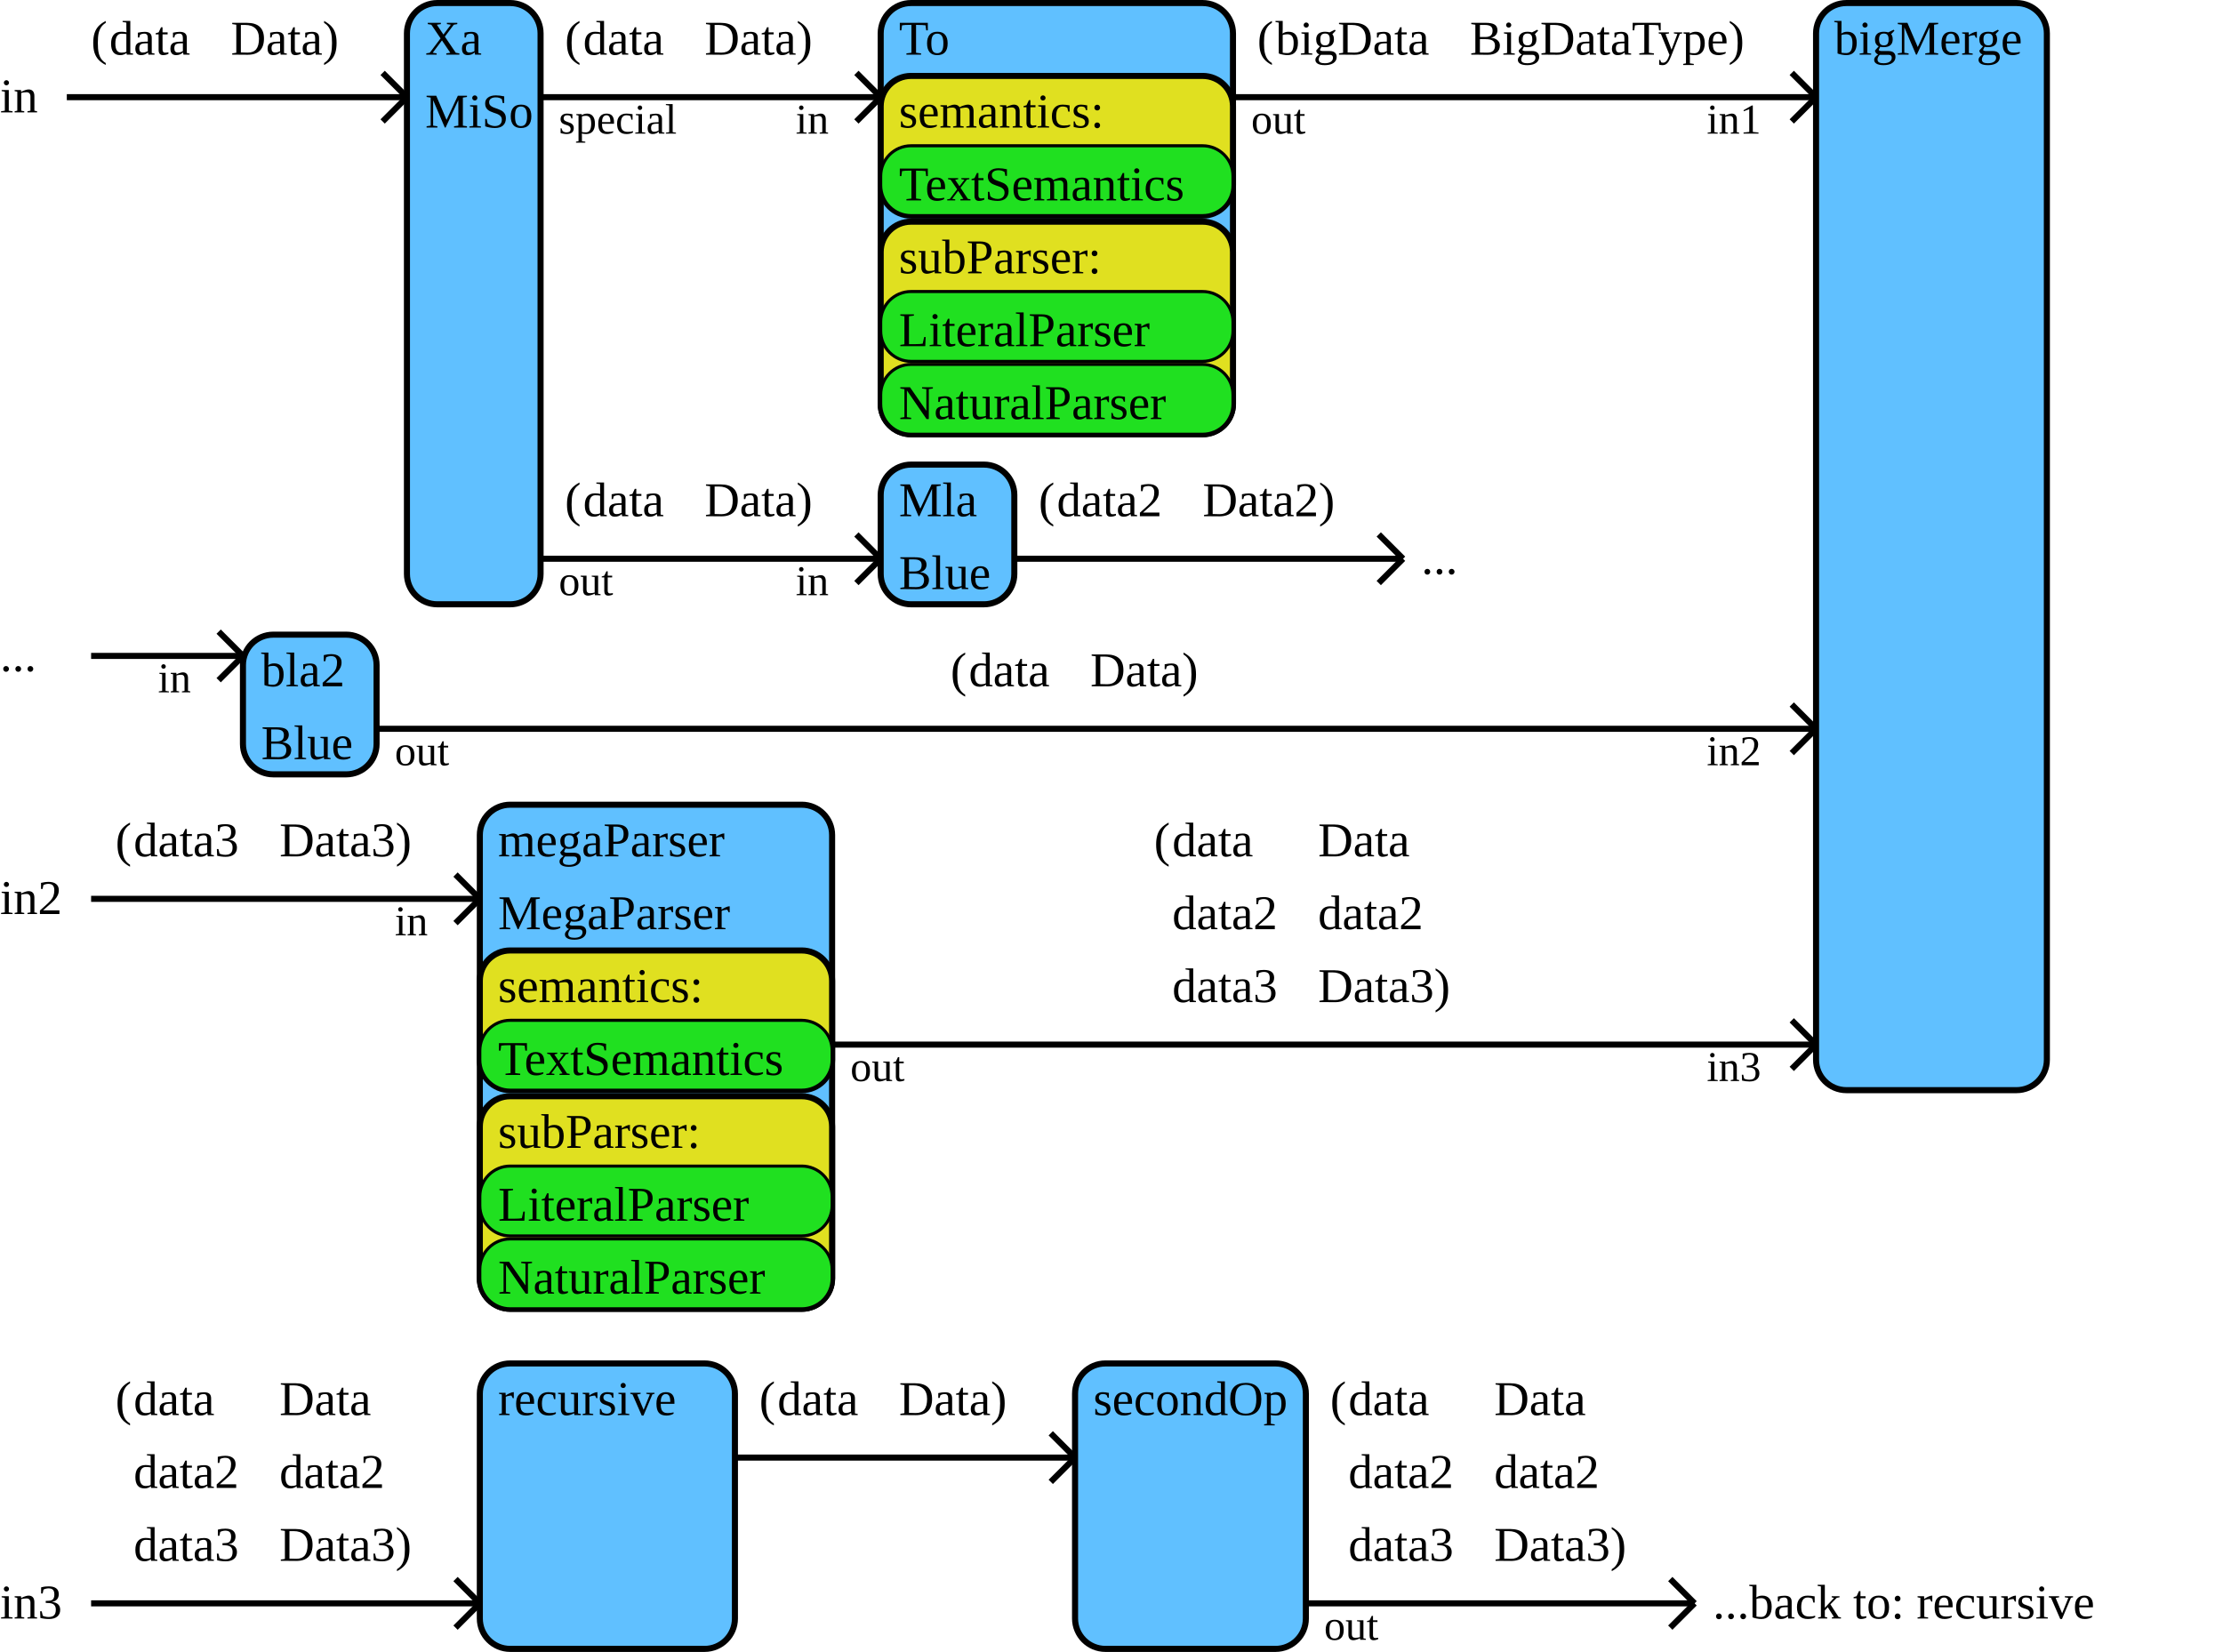
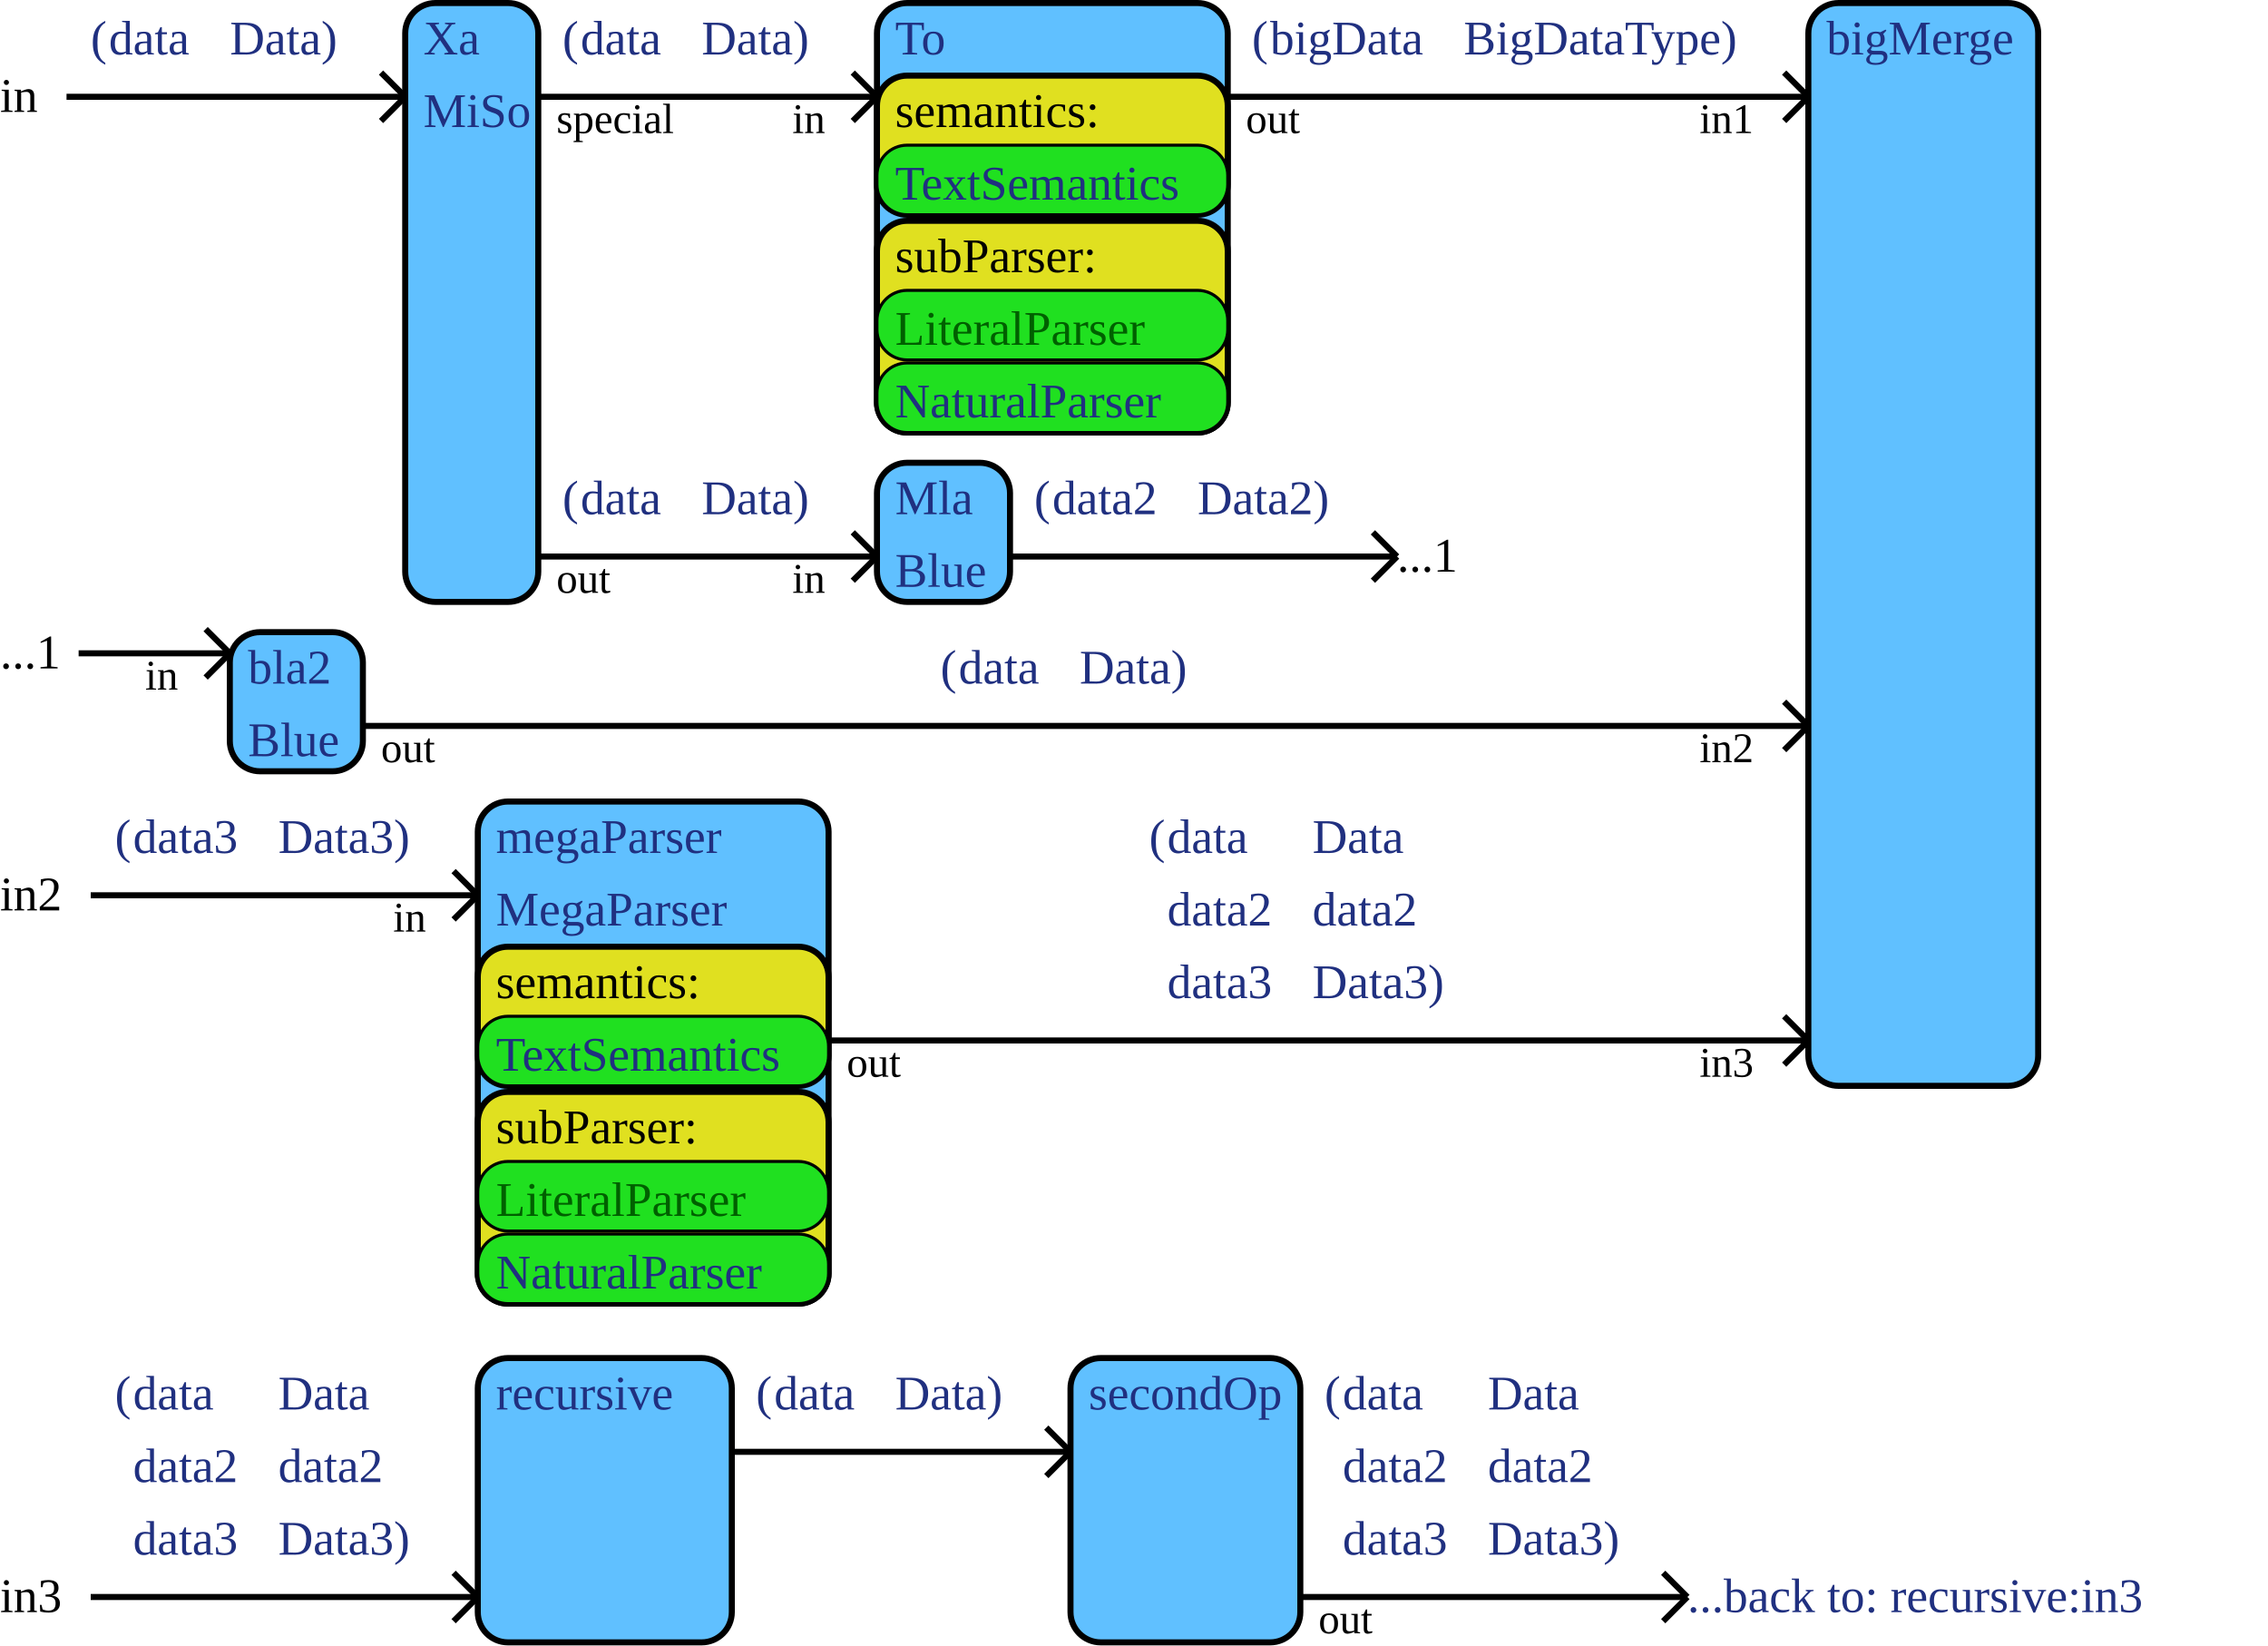
- <svg xmlns="http://www.w3.org/2000/svg" version="1.1" width="732px" height="544px">
-   <rect fill="rgb(255,255,255)" fill-opacity="1" stroke="none" stroke-opacity="1" stroke-width="0" width="732" height="544" x="0" y="0" />
+ <svg xmlns="http://www.w3.org/2000/svg" version="1.1" viewBox="0 0 750 544" width="750px" height="544px">
+   <rect fill="rgb(255,255,255)" fill-opacity="1" width="750" height="544" x="0" y="0" />
  <line stroke="rgb(0,0,0)" stroke-opacity="1.0" stroke-width="2" x1="22" y1="32" x2="134" y2="32" />
  <line stroke="rgb(0,0,0)" stroke-opacity="1.0" stroke-width="2" x1="126" y1="24" x2="134" y2="32" />
  <line stroke="rgb(0,0,0)" stroke-opacity="1.0" stroke-width="2" x1="126" y1="40" x2="134" y2="32" />
  <line stroke="rgb(0,0,0)" stroke-opacity="1.0" stroke-width="2" x1="178" y1="32" x2="290" y2="32" />
  <line stroke="rgb(0,0,0)" stroke-opacity="1.0" stroke-width="2" x1="282" y1="24" x2="290" y2="32" />
  <line stroke="rgb(0,0,0)" stroke-opacity="1.0" stroke-width="2" x1="282" y1="40" x2="290" y2="32" />
  <line stroke="rgb(0,0,0)" stroke-opacity="1.0" stroke-width="2" x1="406" y1="32" x2="598" y2="32" />
  <line stroke="rgb(0,0,0)" stroke-opacity="1.0" stroke-width="2" x1="590" y1="24" x2="598" y2="32" />
  <line stroke="rgb(0,0,0)" stroke-opacity="1.0" stroke-width="2" x1="590" y1="40" x2="598" y2="32" />
  <line stroke="rgb(0,0,0)" stroke-opacity="1.0" stroke-width="2" x1="178" y1="184" x2="290" y2="184" />
  <line stroke="rgb(0,0,0)" stroke-opacity="1.0" stroke-width="2" x1="282" y1="176" x2="290" y2="184" />
  <line stroke="rgb(0,0,0)" stroke-opacity="1.0" stroke-width="2" x1="282" y1="192" x2="290" y2="184" />
  <line stroke="rgb(0,0,0)" stroke-opacity="1.0" stroke-width="2" x1="334" y1="184" x2="462" y2="184" />
  <line stroke="rgb(0,0,0)" stroke-opacity="1.0" stroke-width="2" x1="454" y1="176" x2="462" y2="184" />
  <line stroke="rgb(0,0,0)" stroke-opacity="1.0" stroke-width="2" x1="454" y1="192" x2="462" y2="184" />
-   <line stroke="rgb(0,0,0)" stroke-opacity="1.0" stroke-width="2" x1="30" y1="216" x2="80" y2="216" />
-   <line stroke="rgb(0,0,0)" stroke-opacity="1.0" stroke-width="2" x1="72" y1="208" x2="80" y2="216" />
-   <line stroke="rgb(0,0,0)" stroke-opacity="1.0" stroke-width="2" x1="72" y1="224" x2="80" y2="216" />
-   <line stroke="rgb(0,0,0)" stroke-opacity="1.0" stroke-width="2" x1="124" y1="240" x2="598" y2="240" />
+   <line stroke="rgb(0,0,0)" stroke-opacity="1.0" stroke-width="2" x1="26" y1="216" x2="76" y2="216" />
+   <line stroke="rgb(0,0,0)" stroke-opacity="1.0" stroke-width="2" x1="68" y1="208" x2="76" y2="216" />
+   <line stroke="rgb(0,0,0)" stroke-opacity="1.0" stroke-width="2" x1="68" y1="224" x2="76" y2="216" />
+   <line stroke="rgb(0,0,0)" stroke-opacity="1.0" stroke-width="2" x1="120" y1="240" x2="598" y2="240" />
  <line stroke="rgb(0,0,0)" stroke-opacity="1.0" stroke-width="2" x1="590" y1="232" x2="598" y2="240" />
  <line stroke="rgb(0,0,0)" stroke-opacity="1.0" stroke-width="2" x1="590" y1="248" x2="598" y2="240" />
  <line stroke="rgb(0,0,0)" stroke-opacity="1.0" stroke-width="2" x1="30" y1="296" x2="158" y2="296" />
  <line stroke="rgb(0,0,0)" stroke-opacity="1.0" stroke-width="2" x1="150" y1="288" x2="158" y2="296" />
  <line stroke="rgb(0,0,0)" stroke-opacity="1.0" stroke-width="2" x1="150" y1="304" x2="158" y2="296" />
  <line stroke="rgb(0,0,0)" stroke-opacity="1.0" stroke-width="2" x1="274" y1="344" x2="598" y2="344" />
  <line stroke="rgb(0,0,0)" stroke-opacity="1.0" stroke-width="2" x1="590" y1="336" x2="598" y2="344" />
  <line stroke="rgb(0,0,0)" stroke-opacity="1.0" stroke-width="2" x1="590" y1="352" x2="598" y2="344" />
  <line stroke="rgb(0,0,0)" stroke-opacity="1.0" stroke-width="2" x1="242" y1="480" x2="354" y2="480" />
  <line stroke="rgb(0,0,0)" stroke-opacity="1.0" stroke-width="2" x1="346" y1="472" x2="354" y2="480" />
  <line stroke="rgb(0,0,0)" stroke-opacity="1.0" stroke-width="2" x1="346" y1="488" x2="354" y2="480" />
  <line stroke="rgb(0,0,0)" stroke-opacity="1.0" stroke-width="2" x1="30" y1="528" x2="158" y2="528" />
  <line stroke="rgb(0,0,0)" stroke-opacity="1.0" stroke-width="2" x1="150" y1="520" x2="158" y2="528" />
  <line stroke="rgb(0,0,0)" stroke-opacity="1.0" stroke-width="2" x1="150" y1="536" x2="158" y2="528" />
  <line stroke="rgb(0,0,0)" stroke-opacity="1.0" stroke-width="2" x1="430" y1="528" x2="558" y2="528" />
  <line stroke="rgb(0,0,0)" stroke-opacity="1.0" stroke-width="2" x1="550" y1="520" x2="558" y2="528" />
  <line stroke="rgb(0,0,0)" stroke-opacity="1.0" stroke-width="2" x1="550" y1="536" x2="558" y2="528" />
  <rect fill="rgb(96,192,255)" fill-opacity="1.0" stroke="rgb(0,0,0)" stroke-opacity="1.0" stroke-width="2" width="44" height="198" x="134" y="1" rx="10" />
  <rect fill="rgb(96,192,255)" fill-opacity="1.0" stroke="rgb(0,0,0)" stroke-opacity="1.0" stroke-width="2" width="116" height="142" x="290" y="1" rx="10" />
  <rect fill="rgb(96,192,255)" fill-opacity="1.0" stroke="rgb(0,0,0)" stroke-opacity="1.0" stroke-width="2" width="76" height="358" x="598" y="1" rx="10" />
  <rect fill="rgb(224,224,32)" fill-opacity="1.0" stroke="rgb(0,0,0)" stroke-opacity="1.0" stroke-width="2" width="116" height="46" x="290" y="25" rx="10" />
  <rect fill="rgb(32,224,32)" fill-opacity="1.0" stroke="rgb(0,0,0)" stroke-opacity="1.0" stroke-width="1" width="116" height="23" x="290" y="48" rx="10" />
  <rect fill="rgb(224,224,32)" fill-opacity="1.0" stroke="rgb(0,0,0)" stroke-opacity="1.0" stroke-width="2" width="116" height="70" x="290" y="73" rx="10" />
  <rect fill="rgb(32,224,32)" fill-opacity="1.0" stroke="rgb(0,0,0)" stroke-opacity="1.0" stroke-width="1" width="116" height="23" x="290" y="96" rx="10" />
  <rect fill="rgb(32,224,32)" fill-opacity="1.0" stroke="rgb(0,0,0)" stroke-opacity="1.0" stroke-width="1" width="116" height="23" x="290" y="120" rx="10" />
  <rect fill="rgb(96,192,255)" fill-opacity="1.0" stroke="rgb(0,0,0)" stroke-opacity="1.0" stroke-width="2" width="44" height="46" x="290" y="153" rx="10" />
-   <rect fill="rgb(96,192,255)" fill-opacity="1.0" stroke="rgb(0,0,0)" stroke-opacity="1.0" stroke-width="2" width="44" height="46" x="80" y="209" rx="10" />
+   <rect fill="rgb(96,192,255)" fill-opacity="1.0" stroke="rgb(0,0,0)" stroke-opacity="1.0" stroke-width="2" width="44" height="46" x="76" y="209" rx="10" />
  <rect fill="rgb(96,192,255)" fill-opacity="1.0" stroke="rgb(0,0,0)" stroke-opacity="1.0" stroke-width="2" width="116" height="166" x="158" y="265" rx="10" />
  <rect fill="rgb(224,224,32)" fill-opacity="1.0" stroke="rgb(0,0,0)" stroke-opacity="1.0" stroke-width="2" width="116" height="46" x="158" y="313" rx="10" />
  <rect fill="rgb(32,224,32)" fill-opacity="1.0" stroke="rgb(0,0,0)" stroke-opacity="1.0" stroke-width="1" width="116" height="23" x="158" y="336" rx="10" />
  <rect fill="rgb(224,224,32)" fill-opacity="1.0" stroke="rgb(0,0,0)" stroke-opacity="1.0" stroke-width="2" width="116" height="70" x="158" y="361" rx="10" />
  <rect fill="rgb(32,224,32)" fill-opacity="1.0" stroke="rgb(0,0,0)" stroke-opacity="1.0" stroke-width="1" width="116" height="23" x="158" y="384" rx="10" />
  <rect fill="rgb(32,224,32)" fill-opacity="1.0" stroke="rgb(0,0,0)" stroke-opacity="1.0" stroke-width="1" width="116" height="23" x="158" y="408" rx="10" />
  <rect fill="rgb(96,192,255)" fill-opacity="1.0" stroke="rgb(0,0,0)" stroke-opacity="1.0" stroke-width="2" width="84" height="94" x="158" y="449" rx="10" />
  <rect fill="rgb(96,192,255)" fill-opacity="1.0" stroke="rgb(0,0,0)" stroke-opacity="1.0" stroke-width="2" width="76" height="94" x="354" y="449" rx="10" />
-   <text fill="rgb(0,0,0)" fill-opacity="1.0" font-size="16" x="30" y="18" textLength="6" lengthAdjust="spacingAndGlyphs">(</text>
-   <text fill="rgb(0,0,0)" fill-opacity="1.0" font-size="16" x="36" y="18" textLength="32" lengthAdjust="spacingAndGlyphs">data</text>
-   <text fill="rgb(0,0,0)" fill-opacity="1.0" font-size="16" x="76" y="18" textLength="38" lengthAdjust="spacingAndGlyphs">Data)</text>
-   <text fill="rgb(0,0,0)" fill-opacity="1.0" font-size="16" x="140" y="18" textLength="16" lengthAdjust="spacingAndGlyphs">Xa</text>
-   <text fill="rgb(0,0,0)" fill-opacity="1.0" font-size="16" x="186" y="18" textLength="6" lengthAdjust="spacingAndGlyphs">(</text>
-   <text fill="rgb(0,0,0)" fill-opacity="1.0" font-size="16" x="192" y="18" textLength="32" lengthAdjust="spacingAndGlyphs">data</text>
-   <text fill="rgb(0,0,0)" fill-opacity="1.0" font-size="16" x="232" y="18" textLength="38" lengthAdjust="spacingAndGlyphs">Data)</text>
-   <text fill="rgb(0,0,0)" fill-opacity="1.0" font-size="16" x="296" y="18" textLength="16" lengthAdjust="spacingAndGlyphs">To</text>
-   <text fill="rgb(0,0,0)" fill-opacity="1.0" font-size="16" x="414" y="18" textLength="6" lengthAdjust="spacingAndGlyphs">(</text>
-   <text fill="rgb(0,0,0)" fill-opacity="1.0" font-size="16" x="420" y="18" textLength="56" lengthAdjust="spacingAndGlyphs">bigData</text>
-   <text fill="rgb(0,0,0)" fill-opacity="1.0" font-size="16" x="484" y="18" textLength="94" lengthAdjust="spacingAndGlyphs">BigDataType)</text>
-   <text fill="rgb(0,0,0)" fill-opacity="1.0" font-size="16" x="604" y="18" textLength="64" lengthAdjust="spacingAndGlyphs">bigMerge</text>
+   <text fill="rgb(32,48,128)" fill-opacity="1.0" font-size="16" x="30" y="18" textLength="6" lengthAdjust="spacingAndGlyphs">(</text>
+   <text fill="rgb(32,48,128)" fill-opacity="1.0" font-size="16" x="36" y="18" textLength="32" lengthAdjust="spacingAndGlyphs">data</text>
+   <text fill="rgb(32,48,128)" fill-opacity="1.0" font-size="16" x="76" y="18" textLength="38" lengthAdjust="spacingAndGlyphs">Data)</text>
+   <text fill="rgb(32,48,128)" fill-opacity="1.0" font-size="16" x="140" y="18" textLength="16" lengthAdjust="spacingAndGlyphs">Xa</text>
+   <text fill="rgb(32,48,128)" fill-opacity="1.0" font-size="16" x="186" y="18" textLength="6" lengthAdjust="spacingAndGlyphs">(</text>
+   <text fill="rgb(32,48,128)" fill-opacity="1.0" font-size="16" x="192" y="18" textLength="32" lengthAdjust="spacingAndGlyphs">data</text>
+   <text fill="rgb(32,48,128)" fill-opacity="1.0" font-size="16" x="232" y="18" textLength="38" lengthAdjust="spacingAndGlyphs">Data)</text>
+   <text fill="rgb(32,48,128)" fill-opacity="1.0" font-size="16" x="296" y="18" textLength="16" lengthAdjust="spacingAndGlyphs">To</text>
+   <text fill="rgb(32,48,128)" fill-opacity="1.0" font-size="16" x="414" y="18" textLength="6" lengthAdjust="spacingAndGlyphs">(</text>
+   <text fill="rgb(32,48,128)" fill-opacity="1.0" font-size="16" x="420" y="18" textLength="56" lengthAdjust="spacingAndGlyphs">bigData</text>
+   <text fill="rgb(32,48,128)" fill-opacity="1.0" font-size="16" x="484" y="18" textLength="94" lengthAdjust="spacingAndGlyphs">BigDataType)</text>
+   <text fill="rgb(32,48,128)" fill-opacity="1.0" font-size="16" x="604" y="18" textLength="64" lengthAdjust="spacingAndGlyphs">bigMerge</text>
  <text fill="rgb(0,0,0)" fill-opacity="1.0" font-size="16" x="0" y="37" textLength="16" lengthAdjust="spacingAndGlyphs">in</text>
-   <text fill="rgb(0,0,0)" fill-opacity="1.0" font-size="16" x="140" y="42" textLength="32" lengthAdjust="spacingAndGlyphs">MiSo</text>
+   <text fill="rgb(32,48,128)" fill-opacity="1.0" font-size="16" x="140" y="42" textLength="32" lengthAdjust="spacingAndGlyphs">MiSo</text>
  <text fill="rgb(0,0,0)" fill-opacity="1.0" font-size="14" x="184" y="44" textLength="56" lengthAdjust="spacingAndGlyphs">special</text>
  <text fill="rgb(0,0,0)" fill-opacity="1.0" font-size="14" x="262" y="44" textLength="16" lengthAdjust="spacingAndGlyphs">in</text>
  <text fill="rgb(0,0,0)" fill-opacity="1.0" font-size="16" x="296" y="42" textLength="80" lengthAdjust="spacingAndGlyphs">semantics:</text>
  <text fill="rgb(0,0,0)" fill-opacity="1.0" font-size="14" x="412" y="44" textLength="24" lengthAdjust="spacingAndGlyphs">out</text>
  <text fill="rgb(0,0,0)" fill-opacity="1.0" font-size="14" x="562" y="44" textLength="24" lengthAdjust="spacingAndGlyphs">in1</text>
-   <text fill="rgb(0,0,0)" fill-opacity="1.0" font-size="16" x="296" y="66" textLength="104" lengthAdjust="spacingAndGlyphs">TextSemantics</text>
+   <text fill="rgb(32,48,128)" fill-opacity="1.0" font-size="16" x="296" y="66" textLength="104" lengthAdjust="spacingAndGlyphs">TextSemantics</text>
  <text fill="rgb(0,0,0)" fill-opacity="1.0" font-size="16" x="296" y="90" textLength="80" lengthAdjust="spacingAndGlyphs">subParser:</text>
-   <text fill="rgb(0,0,0)" fill-opacity="1.0" font-size="16" x="296" y="114" textLength="104" lengthAdjust="spacingAndGlyphs">LiteralParser</text>
-   <text fill="rgb(0,0,0)" fill-opacity="1.0" font-size="16" x="296" y="138" textLength="104" lengthAdjust="spacingAndGlyphs">NaturalParser</text>
-   <text fill="rgb(0,0,0)" fill-opacity="1.0" font-size="16" x="186" y="170" textLength="6" lengthAdjust="spacingAndGlyphs">(</text>
-   <text fill="rgb(0,0,0)" fill-opacity="1.0" font-size="16" x="192" y="170" textLength="32" lengthAdjust="spacingAndGlyphs">data</text>
-   <text fill="rgb(0,0,0)" fill-opacity="1.0" font-size="16" x="232" y="170" textLength="38" lengthAdjust="spacingAndGlyphs">Data)</text>
-   <text fill="rgb(0,0,0)" fill-opacity="1.0" font-size="16" x="296" y="170" textLength="24" lengthAdjust="spacingAndGlyphs">Mla</text>
-   <text fill="rgb(0,0,0)" fill-opacity="1.0" font-size="16" x="342" y="170" textLength="6" lengthAdjust="spacingAndGlyphs">(</text>
-   <text fill="rgb(0,0,0)" fill-opacity="1.0" font-size="16" x="348" y="170" textLength="40" lengthAdjust="spacingAndGlyphs">data2</text>
-   <text fill="rgb(0,0,0)" fill-opacity="1.0" font-size="16" x="396" y="170" textLength="46" lengthAdjust="spacingAndGlyphs">Data2)</text>
+   <text fill="rgb(0,96,0)" fill-opacity="1.0" font-size="16" x="296" y="114" textLength="104" lengthAdjust="spacingAndGlyphs">LiteralParser</text>
+   <text fill="rgb(32,48,128)" fill-opacity="1.0" font-size="16" x="296" y="138" textLength="104" lengthAdjust="spacingAndGlyphs">NaturalParser</text>
+   <text fill="rgb(32,48,128)" fill-opacity="1.0" font-size="16" x="186" y="170" textLength="6" lengthAdjust="spacingAndGlyphs">(</text>
+   <text fill="rgb(32,48,128)" fill-opacity="1.0" font-size="16" x="192" y="170" textLength="32" lengthAdjust="spacingAndGlyphs">data</text>
+   <text fill="rgb(32,48,128)" fill-opacity="1.0" font-size="16" x="232" y="170" textLength="38" lengthAdjust="spacingAndGlyphs">Data)</text>
+   <text fill="rgb(32,48,128)" fill-opacity="1.0" font-size="16" x="296" y="170" textLength="24" lengthAdjust="spacingAndGlyphs">Mla</text>
+   <text fill="rgb(32,48,128)" fill-opacity="1.0" font-size="16" x="342" y="170" textLength="6" lengthAdjust="spacingAndGlyphs">(</text>
+   <text fill="rgb(32,48,128)" fill-opacity="1.0" font-size="16" x="348" y="170" textLength="40" lengthAdjust="spacingAndGlyphs">data2</text>
+   <text fill="rgb(32,48,128)" fill-opacity="1.0" font-size="16" x="396" y="170" textLength="46" lengthAdjust="spacingAndGlyphs">Data2)</text>
  <text fill="rgb(0,0,0)" fill-opacity="1.0" font-size="14" x="184" y="196" textLength="24" lengthAdjust="spacingAndGlyphs">out</text>
  <text fill="rgb(0,0,0)" fill-opacity="1.0" font-size="14" x="262" y="196" textLength="16" lengthAdjust="spacingAndGlyphs">in</text>
-   <text fill="rgb(0,0,0)" fill-opacity="1.0" font-size="16" x="296" y="194" textLength="32" lengthAdjust="spacingAndGlyphs">Blue</text>
-   <text fill="rgb(0,0,0)" fill-opacity="1.0" font-size="16" x="468" y="189" textLength="24" lengthAdjust="spacingAndGlyphs">...</text>
-   <text fill="rgb(0,0,0)" fill-opacity="1.0" font-size="16" x="0" y="221" textLength="24" lengthAdjust="spacingAndGlyphs">...</text>
-   <text fill="rgb(0,0,0)" fill-opacity="1.0" font-size="14" x="52" y="228" textLength="16" lengthAdjust="spacingAndGlyphs">in</text>
-   <text fill="rgb(0,0,0)" fill-opacity="1.0" font-size="16" x="86" y="226" textLength="32" lengthAdjust="spacingAndGlyphs">bla2</text>
-   <text fill="rgb(0,0,0)" fill-opacity="1.0" font-size="16" x="313" y="226" textLength="6" lengthAdjust="spacingAndGlyphs">(</text>
-   <text fill="rgb(0,0,0)" fill-opacity="1.0" font-size="16" x="319" y="226" textLength="32" lengthAdjust="spacingAndGlyphs">data</text>
-   <text fill="rgb(0,0,0)" fill-opacity="1.0" font-size="16" x="359" y="226" textLength="38" lengthAdjust="spacingAndGlyphs">Data)</text>
-   <text fill="rgb(0,0,0)" fill-opacity="1.0" font-size="16" x="86" y="250" textLength="32" lengthAdjust="spacingAndGlyphs">Blue</text>
-   <text fill="rgb(0,0,0)" fill-opacity="1.0" font-size="14" x="130" y="252" textLength="24" lengthAdjust="spacingAndGlyphs">out</text>
+   <text fill="rgb(32,48,128)" fill-opacity="1.0" font-size="16" x="296" y="194" textLength="32" lengthAdjust="spacingAndGlyphs">Blue</text>
+   <text fill="rgb(0,0,0)" fill-opacity="1.0" font-size="16" x="462" y="189" textLength="26" lengthAdjust="spacingAndGlyphs">...1</text>
+   <text fill="rgb(0,0,0)" fill-opacity="1.0" font-size="16" x="0" y="221" textLength="26" lengthAdjust="spacingAndGlyphs">...1</text>
+   <text fill="rgb(0,0,0)" fill-opacity="1.0" font-size="14" x="48" y="228" textLength="16" lengthAdjust="spacingAndGlyphs">in</text>
+   <text fill="rgb(32,48,128)" fill-opacity="1.0" font-size="16" x="82" y="226" textLength="32" lengthAdjust="spacingAndGlyphs">bla2</text>
+   <text fill="rgb(32,48,128)" fill-opacity="1.0" font-size="16" x="311" y="226" textLength="6" lengthAdjust="spacingAndGlyphs">(</text>
+   <text fill="rgb(32,48,128)" fill-opacity="1.0" font-size="16" x="317" y="226" textLength="32" lengthAdjust="spacingAndGlyphs">data</text>
+   <text fill="rgb(32,48,128)" fill-opacity="1.0" font-size="16" x="357" y="226" textLength="38" lengthAdjust="spacingAndGlyphs">Data)</text>
+   <text fill="rgb(32,48,128)" fill-opacity="1.0" font-size="16" x="82" y="250" textLength="32" lengthAdjust="spacingAndGlyphs">Blue</text>
+   <text fill="rgb(0,0,0)" fill-opacity="1.0" font-size="14" x="126" y="252" textLength="24" lengthAdjust="spacingAndGlyphs">out</text>
  <text fill="rgb(0,0,0)" fill-opacity="1.0" font-size="14" x="562" y="252" textLength="24" lengthAdjust="spacingAndGlyphs">in2</text>
-   <text fill="rgb(0,0,0)" fill-opacity="1.0" font-size="16" x="38" y="282" textLength="6" lengthAdjust="spacingAndGlyphs">(</text>
-   <text fill="rgb(0,0,0)" fill-opacity="1.0" font-size="16" x="44" y="282" textLength="40" lengthAdjust="spacingAndGlyphs">data3</text>
-   <text fill="rgb(0,0,0)" fill-opacity="1.0" font-size="16" x="92" y="282" textLength="46" lengthAdjust="spacingAndGlyphs">Data3)</text>
-   <text fill="rgb(0,0,0)" fill-opacity="1.0" font-size="16" x="164" y="282" textLength="80" lengthAdjust="spacingAndGlyphs">megaParser</text>
-   <text fill="rgb(0,0,0)" fill-opacity="1.0" font-size="16" x="380" y="282" textLength="6" lengthAdjust="spacingAndGlyphs">(</text>
-   <text fill="rgb(0,0,0)" fill-opacity="1.0" font-size="16" x="386" y="282" textLength="32" lengthAdjust="spacingAndGlyphs">data</text>
-   <text fill="rgb(0,0,0)" fill-opacity="1.0" font-size="16" x="434" y="282" textLength="32" lengthAdjust="spacingAndGlyphs">Data</text>
+   <text fill="rgb(32,48,128)" fill-opacity="1.0" font-size="16" x="38" y="282" textLength="6" lengthAdjust="spacingAndGlyphs">(</text>
+   <text fill="rgb(32,48,128)" fill-opacity="1.0" font-size="16" x="44" y="282" textLength="40" lengthAdjust="spacingAndGlyphs">data3</text>
+   <text fill="rgb(32,48,128)" fill-opacity="1.0" font-size="16" x="92" y="282" textLength="46" lengthAdjust="spacingAndGlyphs">Data3)</text>
+   <text fill="rgb(32,48,128)" fill-opacity="1.0" font-size="16" x="164" y="282" textLength="80" lengthAdjust="spacingAndGlyphs">megaParser</text>
+   <text fill="rgb(32,48,128)" fill-opacity="1.0" font-size="16" x="380" y="282" textLength="6" lengthAdjust="spacingAndGlyphs">(</text>
+   <text fill="rgb(32,48,128)" fill-opacity="1.0" font-size="16" x="386" y="282" textLength="32" lengthAdjust="spacingAndGlyphs">data</text>
+   <text fill="rgb(32,48,128)" fill-opacity="1.0" font-size="16" x="434" y="282" textLength="32" lengthAdjust="spacingAndGlyphs">Data</text>
  <text fill="rgb(0,0,0)" fill-opacity="1.0" font-size="16" x="0" y="301" textLength="24" lengthAdjust="spacingAndGlyphs">in2</text>
  <text fill="rgb(0,0,0)" fill-opacity="1.0" font-size="14" x="130" y="308" textLength="16" lengthAdjust="spacingAndGlyphs">in</text>
-   <text fill="rgb(0,0,0)" fill-opacity="1.0" font-size="16" x="164" y="306" textLength="80" lengthAdjust="spacingAndGlyphs">MegaParser</text>
-   <text fill="rgb(0,0,0)" fill-opacity="1.0" font-size="16" x="386" y="306" textLength="40" lengthAdjust="spacingAndGlyphs">data2</text>
-   <text fill="rgb(0,0,0)" fill-opacity="1.0" font-size="16" x="434" y="306" textLength="40" lengthAdjust="spacingAndGlyphs">data2</text>
+   <text fill="rgb(32,48,128)" fill-opacity="1.0" font-size="16" x="164" y="306" textLength="80" lengthAdjust="spacingAndGlyphs">MegaParser</text>
+   <text fill="rgb(32,48,128)" fill-opacity="1.0" font-size="16" x="386" y="306" textLength="40" lengthAdjust="spacingAndGlyphs">data2</text>
+   <text fill="rgb(32,48,128)" fill-opacity="1.0" font-size="16" x="434" y="306" textLength="40" lengthAdjust="spacingAndGlyphs">data2</text>
  <text fill="rgb(0,0,0)" fill-opacity="1.0" font-size="16" x="164" y="330" textLength="80" lengthAdjust="spacingAndGlyphs">semantics:</text>
-   <text fill="rgb(0,0,0)" fill-opacity="1.0" font-size="16" x="386" y="330" textLength="40" lengthAdjust="spacingAndGlyphs">data3</text>
-   <text fill="rgb(0,0,0)" fill-opacity="1.0" font-size="16" x="434" y="330" textLength="46" lengthAdjust="spacingAndGlyphs">Data3)</text>
-   <text fill="rgb(0,0,0)" fill-opacity="1.0" font-size="16" x="164" y="354" textLength="104" lengthAdjust="spacingAndGlyphs">TextSemantics</text>
+   <text fill="rgb(32,48,128)" fill-opacity="1.0" font-size="16" x="386" y="330" textLength="40" lengthAdjust="spacingAndGlyphs">data3</text>
+   <text fill="rgb(32,48,128)" fill-opacity="1.0" font-size="16" x="434" y="330" textLength="46" lengthAdjust="spacingAndGlyphs">Data3)</text>
+   <text fill="rgb(32,48,128)" fill-opacity="1.0" font-size="16" x="164" y="354" textLength="104" lengthAdjust="spacingAndGlyphs">TextSemantics</text>
  <text fill="rgb(0,0,0)" fill-opacity="1.0" font-size="14" x="280" y="356" textLength="24" lengthAdjust="spacingAndGlyphs">out</text>
  <text fill="rgb(0,0,0)" fill-opacity="1.0" font-size="14" x="562" y="356" textLength="24" lengthAdjust="spacingAndGlyphs">in3</text>
  <text fill="rgb(0,0,0)" fill-opacity="1.0" font-size="16" x="164" y="378" textLength="80" lengthAdjust="spacingAndGlyphs">subParser:</text>
-   <text fill="rgb(0,0,0)" fill-opacity="1.0" font-size="16" x="164" y="402" textLength="104" lengthAdjust="spacingAndGlyphs">LiteralParser</text>
-   <text fill="rgb(0,0,0)" fill-opacity="1.0" font-size="16" x="164" y="426" textLength="104" lengthAdjust="spacingAndGlyphs">NaturalParser</text>
-   <text fill="rgb(0,0,0)" fill-opacity="1.0" font-size="16" x="38" y="466" textLength="6" lengthAdjust="spacingAndGlyphs">(</text>
-   <text fill="rgb(0,0,0)" fill-opacity="1.0" font-size="16" x="44" y="466" textLength="32" lengthAdjust="spacingAndGlyphs">data</text>
-   <text fill="rgb(0,0,0)" fill-opacity="1.0" font-size="16" x="92" y="466" textLength="32" lengthAdjust="spacingAndGlyphs">Data</text>
-   <text fill="rgb(0,0,0)" fill-opacity="1.0" font-size="16" x="164" y="466" textLength="72" lengthAdjust="spacingAndGlyphs">recursive</text>
-   <text fill="rgb(0,0,0)" fill-opacity="1.0" font-size="16" x="250" y="466" textLength="6" lengthAdjust="spacingAndGlyphs">(</text>
-   <text fill="rgb(0,0,0)" fill-opacity="1.0" font-size="16" x="256" y="466" textLength="32" lengthAdjust="spacingAndGlyphs">data</text>
-   <text fill="rgb(0,0,0)" fill-opacity="1.0" font-size="16" x="296" y="466" textLength="38" lengthAdjust="spacingAndGlyphs">Data)</text>
-   <text fill="rgb(0,0,0)" fill-opacity="1.0" font-size="16" x="360" y="466" textLength="64" lengthAdjust="spacingAndGlyphs">secondOp</text>
-   <text fill="rgb(0,0,0)" fill-opacity="1.0" font-size="16" x="438" y="466" textLength="6" lengthAdjust="spacingAndGlyphs">(</text>
-   <text fill="rgb(0,0,0)" fill-opacity="1.0" font-size="16" x="444" y="466" textLength="32" lengthAdjust="spacingAndGlyphs">data</text>
-   <text fill="rgb(0,0,0)" fill-opacity="1.0" font-size="16" x="492" y="466" textLength="32" lengthAdjust="spacingAndGlyphs">Data</text>
-   <text fill="rgb(0,0,0)" fill-opacity="1.0" font-size="16" x="44" y="490" textLength="40" lengthAdjust="spacingAndGlyphs">data2</text>
-   <text fill="rgb(0,0,0)" fill-opacity="1.0" font-size="16" x="92" y="490" textLength="40" lengthAdjust="spacingAndGlyphs">data2</text>
-   <text fill="rgb(0,0,0)" fill-opacity="1.0" font-size="16" x="444" y="490" textLength="40" lengthAdjust="spacingAndGlyphs">data2</text>
-   <text fill="rgb(0,0,0)" fill-opacity="1.0" font-size="16" x="492" y="490" textLength="40" lengthAdjust="spacingAndGlyphs">data2</text>
-   <text fill="rgb(0,0,0)" fill-opacity="1.0" font-size="16" x="44" y="514" textLength="40" lengthAdjust="spacingAndGlyphs">data3</text>
-   <text fill="rgb(0,0,0)" fill-opacity="1.0" font-size="16" x="92" y="514" textLength="46" lengthAdjust="spacingAndGlyphs">Data3)</text>
-   <text fill="rgb(0,0,0)" fill-opacity="1.0" font-size="16" x="444" y="514" textLength="40" lengthAdjust="spacingAndGlyphs">data3</text>
-   <text fill="rgb(0,0,0)" fill-opacity="1.0" font-size="16" x="492" y="514" textLength="46" lengthAdjust="spacingAndGlyphs">Data3)</text>
+   <text fill="rgb(0,96,0)" fill-opacity="1.0" font-size="16" x="164" y="402" textLength="104" lengthAdjust="spacingAndGlyphs">LiteralParser</text>
+   <text fill="rgb(32,48,128)" fill-opacity="1.0" font-size="16" x="164" y="426" textLength="104" lengthAdjust="spacingAndGlyphs">NaturalParser</text>
+   <text fill="rgb(32,48,128)" fill-opacity="1.0" font-size="16" x="38" y="466" textLength="6" lengthAdjust="spacingAndGlyphs">(</text>
+   <text fill="rgb(32,48,128)" fill-opacity="1.0" font-size="16" x="44" y="466" textLength="32" lengthAdjust="spacingAndGlyphs">data</text>
+   <text fill="rgb(32,48,128)" fill-opacity="1.0" font-size="16" x="92" y="466" textLength="32" lengthAdjust="spacingAndGlyphs">Data</text>
+   <text fill="rgb(32,48,128)" fill-opacity="1.0" font-size="16" x="164" y="466" textLength="72" lengthAdjust="spacingAndGlyphs">recursive</text>
+   <text fill="rgb(32,48,128)" fill-opacity="1.0" font-size="16" x="250" y="466" textLength="6" lengthAdjust="spacingAndGlyphs">(</text>
+   <text fill="rgb(32,48,128)" fill-opacity="1.0" font-size="16" x="256" y="466" textLength="32" lengthAdjust="spacingAndGlyphs">data</text>
+   <text fill="rgb(32,48,128)" fill-opacity="1.0" font-size="16" x="296" y="466" textLength="38" lengthAdjust="spacingAndGlyphs">Data)</text>
+   <text fill="rgb(32,48,128)" fill-opacity="1.0" font-size="16" x="360" y="466" textLength="64" lengthAdjust="spacingAndGlyphs">secondOp</text>
+   <text fill="rgb(32,48,128)" fill-opacity="1.0" font-size="16" x="438" y="466" textLength="6" lengthAdjust="spacingAndGlyphs">(</text>
+   <text fill="rgb(32,48,128)" fill-opacity="1.0" font-size="16" x="444" y="466" textLength="32" lengthAdjust="spacingAndGlyphs">data</text>
+   <text fill="rgb(32,48,128)" fill-opacity="1.0" font-size="16" x="492" y="466" textLength="32" lengthAdjust="spacingAndGlyphs">Data</text>
+   <text fill="rgb(32,48,128)" fill-opacity="1.0" font-size="16" x="44" y="490" textLength="40" lengthAdjust="spacingAndGlyphs">data2</text>
+   <text fill="rgb(32,48,128)" fill-opacity="1.0" font-size="16" x="92" y="490" textLength="40" lengthAdjust="spacingAndGlyphs">data2</text>
+   <text fill="rgb(32,48,128)" fill-opacity="1.0" font-size="16" x="444" y="490" textLength="40" lengthAdjust="spacingAndGlyphs">data2</text>
+   <text fill="rgb(32,48,128)" fill-opacity="1.0" font-size="16" x="492" y="490" textLength="40" lengthAdjust="spacingAndGlyphs">data2</text>
+   <text fill="rgb(32,48,128)" fill-opacity="1.0" font-size="16" x="44" y="514" textLength="40" lengthAdjust="spacingAndGlyphs">data3</text>
+   <text fill="rgb(32,48,128)" fill-opacity="1.0" font-size="16" x="92" y="514" textLength="46" lengthAdjust="spacingAndGlyphs">Data3)</text>
+   <text fill="rgb(32,48,128)" fill-opacity="1.0" font-size="16" x="444" y="514" textLength="40" lengthAdjust="spacingAndGlyphs">data3</text>
+   <text fill="rgb(32,48,128)" fill-opacity="1.0" font-size="16" x="492" y="514" textLength="46" lengthAdjust="spacingAndGlyphs">Data3)</text>
  <text fill="rgb(0,0,0)" fill-opacity="1.0" font-size="16" x="0" y="533" textLength="24" lengthAdjust="spacingAndGlyphs">in3</text>
-   <text fill="rgb(0,0,0)" fill-opacity="1.0" font-size="16" x="564" y="533" textLength="168" lengthAdjust="spacingAndGlyphs">...back to: recursive</text>
  <text fill="rgb(0,0,0)" fill-opacity="1.0" font-size="14" x="436" y="540" textLength="24" lengthAdjust="spacingAndGlyphs">out</text>
+   <text fill="rgb(32,48,128)" fill-opacity="1.0" font-size="16" x="558" y="533" textLength="192" lengthAdjust="spacingAndGlyphs">...back to: recursive:in3</text>
</svg>
